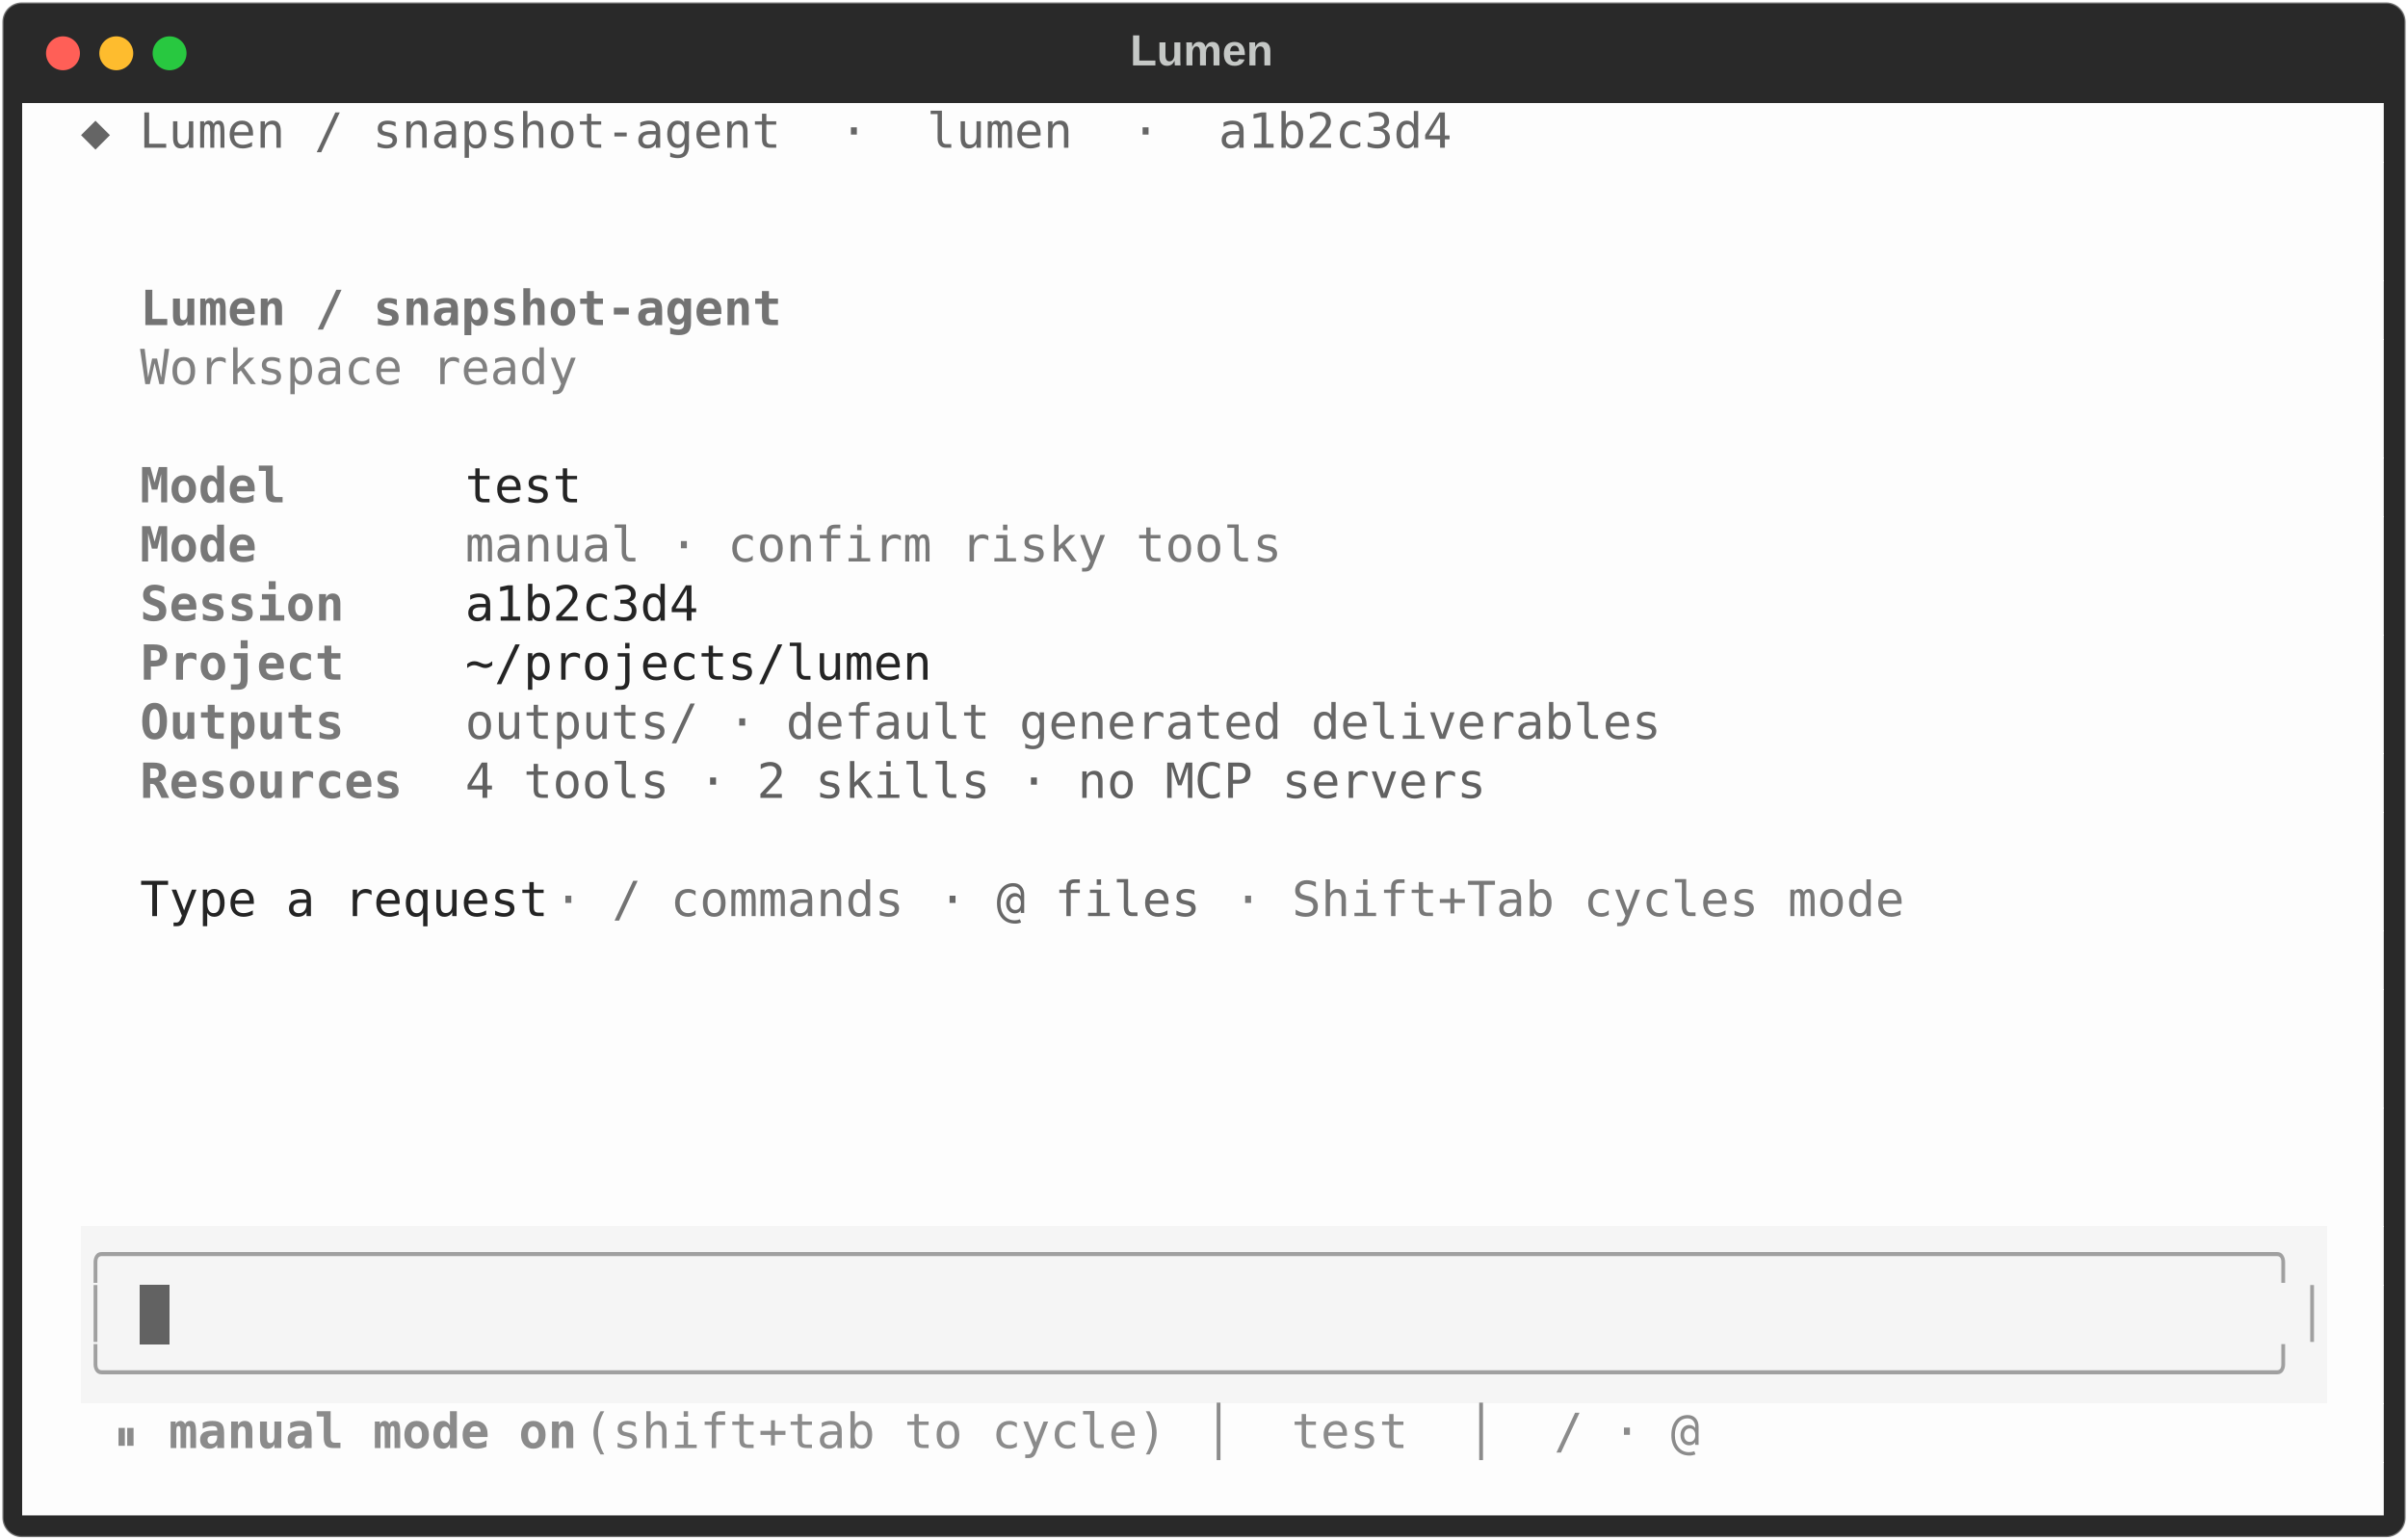
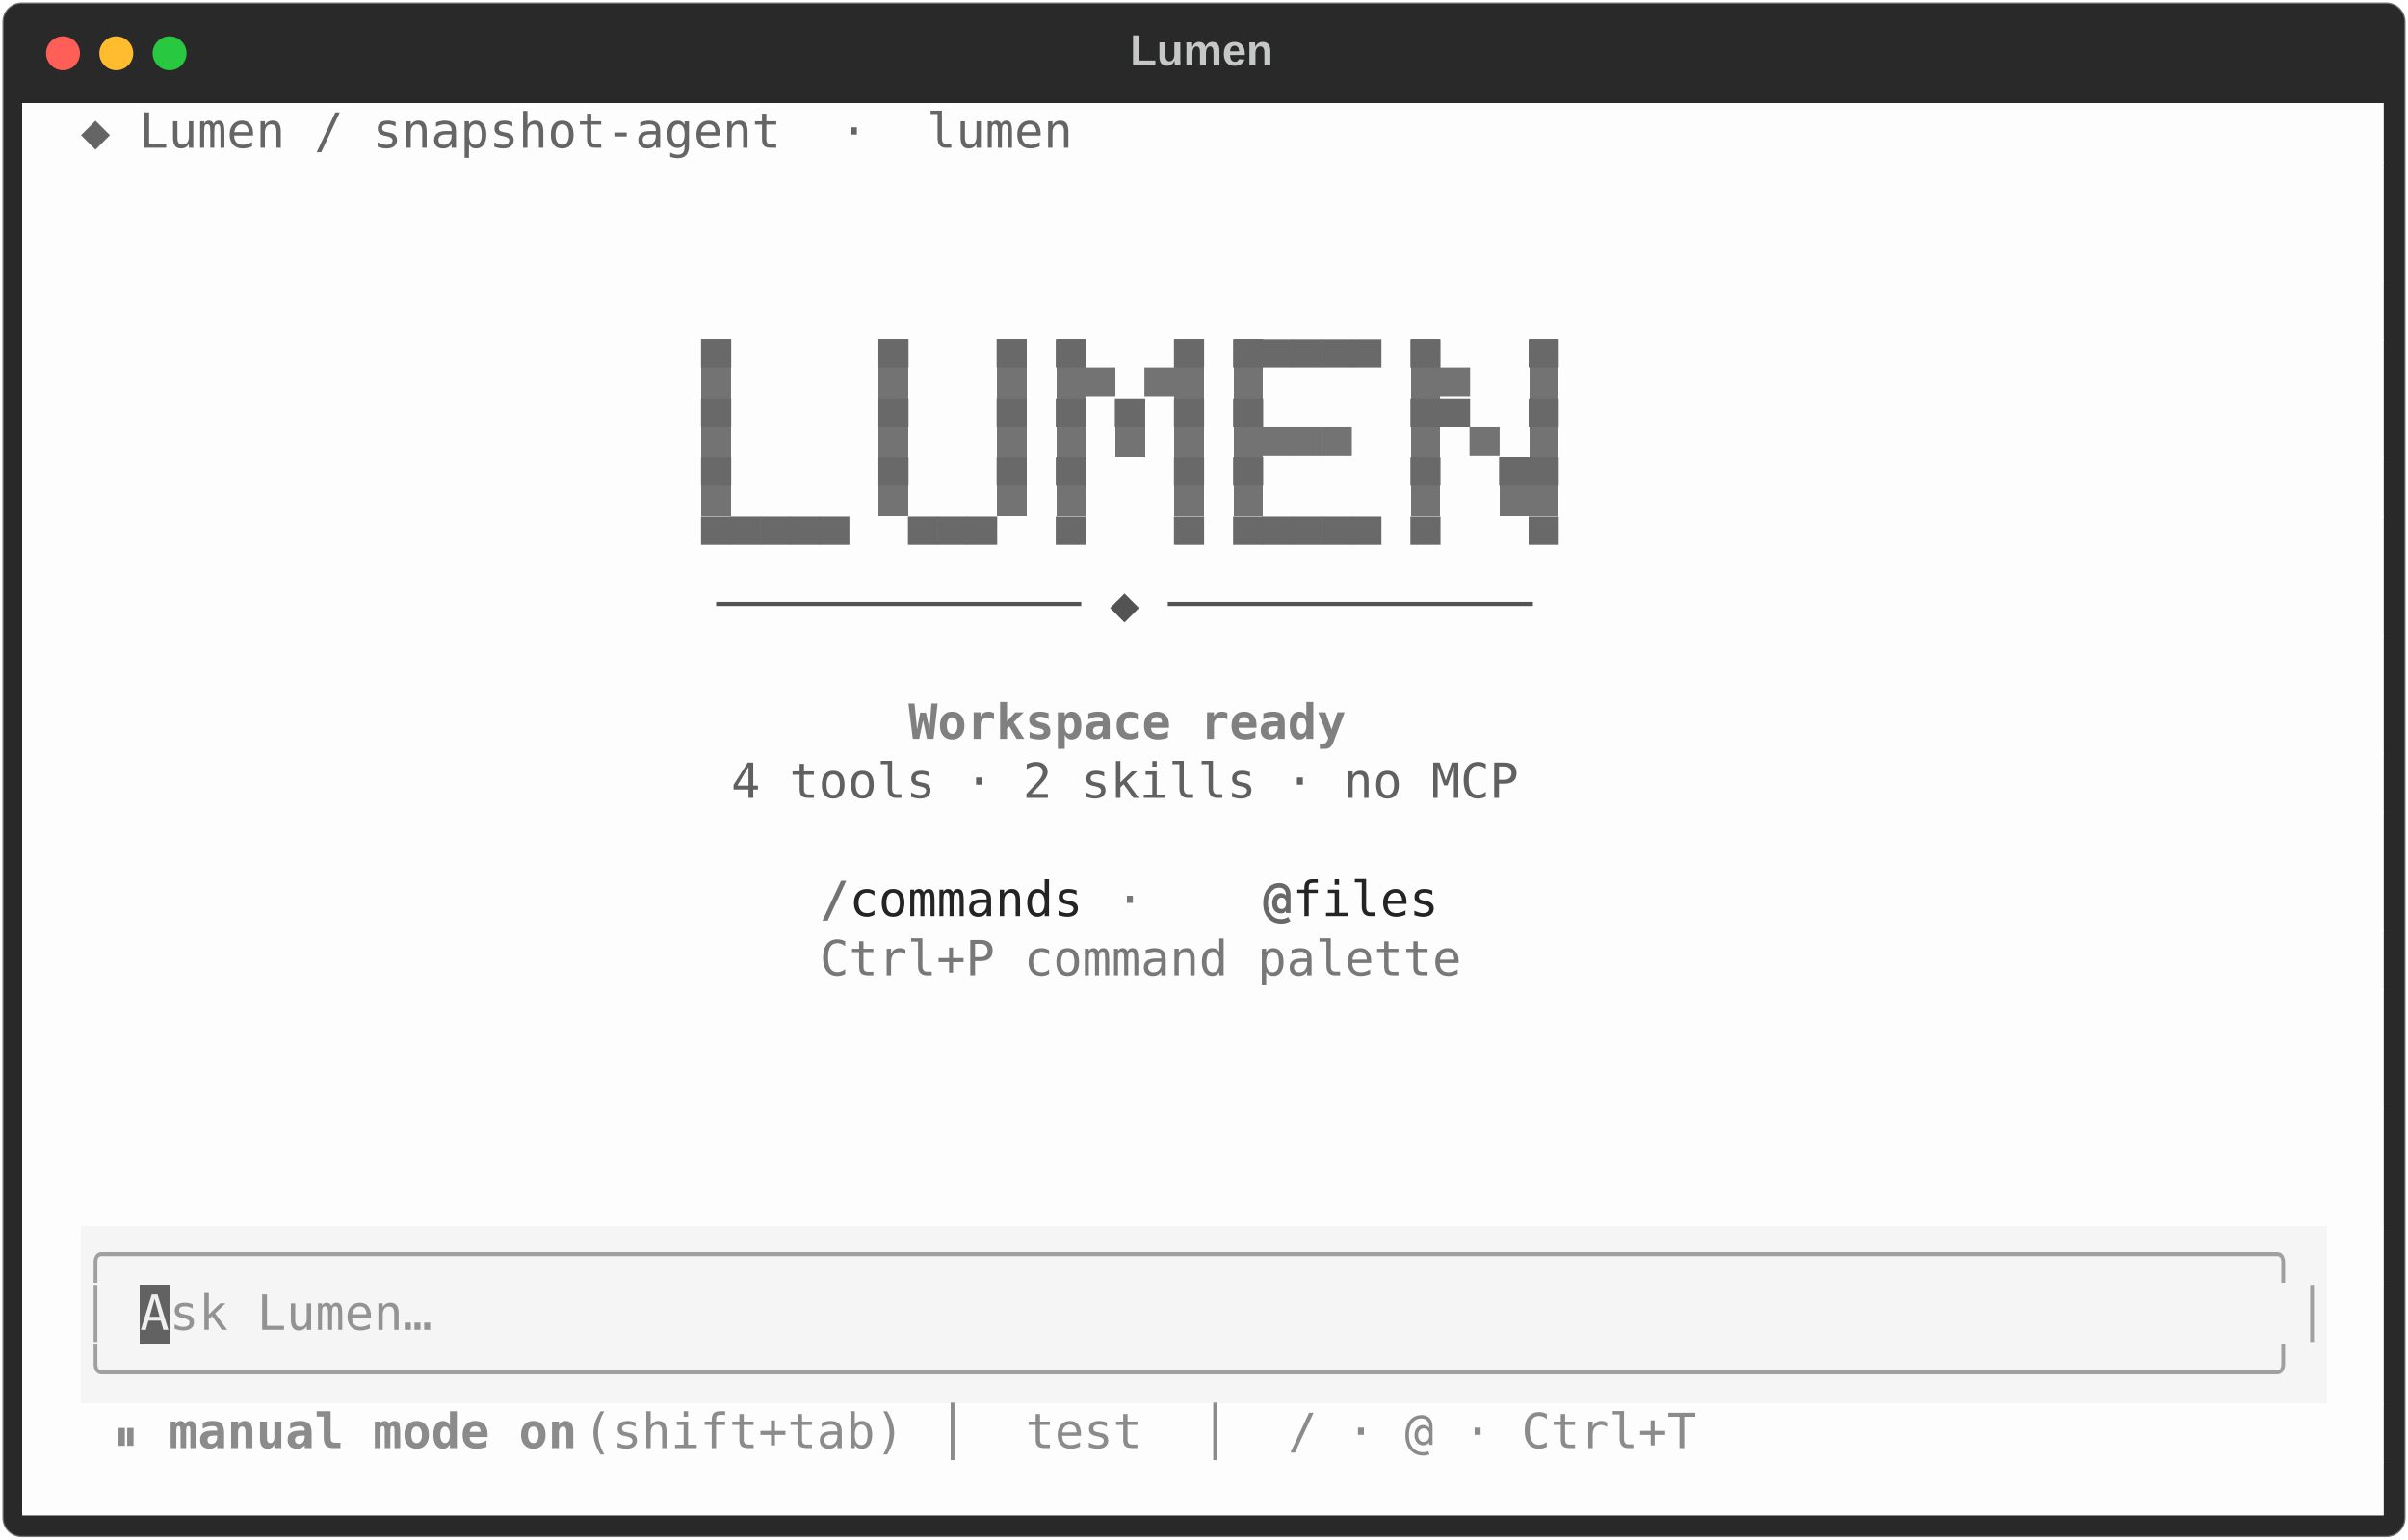
<svg xmlns="http://www.w3.org/2000/svg" class="rich-terminal" viewBox="0 0 994 635.6">
  <style>

    @font-face {
        font-family: "Fira Code";
        src: local("FiraCode-Regular"),
                url("https://cdnjs.cloudflare.com/ajax/libs/firacode/6.2.0/woff2/FiraCode-Regular.woff2") format("woff2"),
                url("https://cdnjs.cloudflare.com/ajax/libs/firacode/6.2.0/woff/FiraCode-Regular.woff") format("woff");
        font-style: normal;
        font-weight: 400;
    }
    @font-face {
        font-family: "Fira Code";
        src: local("FiraCode-Bold"),
                url("https://cdnjs.cloudflare.com/ajax/libs/firacode/6.2.0/woff2/FiraCode-Bold.woff2") format("woff2"),
                url("https://cdnjs.cloudflare.com/ajax/libs/firacode/6.2.0/woff/FiraCode-Bold.woff") format("woff");
        font-style: bold;
        font-weight: 700;
    }

    .terminal-matrix {
        font-family: Fira Code, monospace;
        font-size: 20px;
        line-height: 24.4px;
        font-variant-east-asian: full-width;
    }

    .terminal-title {
        font-size: 18px;
        font-weight: bold;
        font-family: arial;
    }

    .terminal-r1 { fill: #c5c8c6 }
.terminal-r2 { fill: #656565 }
- .terminal-r3 { fill: #737373;font-weight: bold }
- .terminal-r4 { fill: #808080 }
- .terminal-r5 { fill: #787878;font-weight: bold }
- .terminal-r6 { fill: #242424 }
- .terminal-r7 { fill: #787878 }
- .terminal-r8 { fill: #686868 }
- .terminal-r9 { fill: #606060 }
- .terminal-r10 { fill: #737373 }
- .terminal-r11 { fill: #a0a0a0 }
- .terminal-r12 { fill: #efefef }
- .terminal-r13 { fill: #1f1f1f }
- .terminal-r14 { fill: #8b8b8b;font-weight: bold }
- .terminal-r15 { fill: #8b8b8b }
+ .terminal-r3 { fill: #696969 }
+ .terminal-r4 { fill: #737373 }
+ .terminal-r5 { fill: #535353 }
+ .terminal-r6 { fill: #808080;font-weight: bold }
+ .terminal-r7 { fill: #606060 }
+ .terminal-r8 { fill: #737373;font-weight: bold }
+ .terminal-r9 { fill: #242424 }
+ .terminal-r10 { fill: #787878 }
+ .terminal-r11 { fill: #686868;font-weight: bold }
+ .terminal-r12 { fill: #a0a0a0 }
+ .terminal-r13 { fill: #efefef }
+ .terminal-r14 { fill: #939393 }
+ .terminal-r15 { fill: #8b8b8b;font-weight: bold }
+ .terminal-r16 { fill: #8b8b8b }
    </style>
  <defs>
    <clipPath id="terminal-clip-terminal">
      <rect x="0" y="0" width="975.0" height="584.6" />
    </clipPath>
    <clipPath id="terminal-line-0">
      <rect x="0" y="1.5" width="976" height="24.65" />
    </clipPath>
    <clipPath id="terminal-line-1">
      <rect x="0" y="25.9" width="976" height="24.65" />
    </clipPath>
    <clipPath id="terminal-line-2">
      <rect x="0" y="50.3" width="976" height="24.65" />
    </clipPath>
    <clipPath id="terminal-line-3">
      <rect x="0" y="74.7" width="976" height="24.65" />
    </clipPath>
    <clipPath id="terminal-line-4">
      <rect x="0" y="99.1" width="976" height="24.65" />
    </clipPath>
    <clipPath id="terminal-line-5">
      <rect x="0" y="123.5" width="976" height="24.65" />
    </clipPath>
    <clipPath id="terminal-line-6">
      <rect x="0" y="147.9" width="976" height="24.65" />
    </clipPath>
    <clipPath id="terminal-line-7">
      <rect x="0" y="172.3" width="976" height="24.65" />
    </clipPath>
    <clipPath id="terminal-line-8">
      <rect x="0" y="196.7" width="976" height="24.65" />
    </clipPath>
    <clipPath id="terminal-line-9">
      <rect x="0" y="221.1" width="976" height="24.65" />
    </clipPath>
    <clipPath id="terminal-line-10">
      <rect x="0" y="245.5" width="976" height="24.65" />
    </clipPath>
    <clipPath id="terminal-line-11">
      <rect x="0" y="269.9" width="976" height="24.65" />
    </clipPath>
    <clipPath id="terminal-line-12">
      <rect x="0" y="294.3" width="976" height="24.65" />
    </clipPath>
    <clipPath id="terminal-line-13">
      <rect x="0" y="318.7" width="976" height="24.65" />
    </clipPath>
    <clipPath id="terminal-line-14">
      <rect x="0" y="343.1" width="976" height="24.65" />
    </clipPath>
    <clipPath id="terminal-line-15">
      <rect x="0" y="367.5" width="976" height="24.65" />
    </clipPath>
    <clipPath id="terminal-line-16">
      <rect x="0" y="391.9" width="976" height="24.65" />
    </clipPath>
    <clipPath id="terminal-line-17">
      <rect x="0" y="416.3" width="976" height="24.65" />
    </clipPath>
    <clipPath id="terminal-line-18">
      <rect x="0" y="440.7" width="976" height="24.65" />
    </clipPath>
    <clipPath id="terminal-line-19">
      <rect x="0" y="465.1" width="976" height="24.65" />
    </clipPath>
    <clipPath id="terminal-line-20">
      <rect x="0" y="489.5" width="976" height="24.65" />
    </clipPath>
    <clipPath id="terminal-line-21">
      <rect x="0" y="513.9" width="976" height="24.65" />
    </clipPath>
    <clipPath id="terminal-line-22">
      <rect x="0" y="538.3" width="976" height="24.65" />
    </clipPath>
  </defs>
  <rect fill="#292929" stroke="rgba(255,255,255,0.35)" stroke-width="1" x="1" y="1" width="992" height="633.6" rx="8" />
  <text class="terminal-title" fill="#c5c8c6" text-anchor="middle" x="496" y="27">Lumen</text>
  <g transform="translate(26,22)">
    <circle cx="0" cy="0" r="7" fill="#ff5f57" />
    <circle cx="22" cy="0" r="7" fill="#febc2e" />
    <circle cx="44" cy="0" r="7" fill="#28c840" />
  </g>
  <g transform="translate(9, 41)" clip-path="url(#terminal-clip-terminal)">
    <rect fill="#fdfdfd" x="0" y="1.5" width="24.4" height="24.65" shape-rendering="crispEdges" />
-     <rect fill="#fdfdfd" x="24.4" y="1.5" width="573.4" height="24.65" shape-rendering="crispEdges" />
-     <rect fill="#fdfdfd" x="597.8" y="1.5" width="378.2" height="24.65" shape-rendering="crispEdges" />
-     <rect fill="#fdfdfd" x="0" y="25.9" width="976" height="24.65" shape-rendering="crispEdges" />
-     <rect fill="#fdfdfd" x="0" y="50.3" width="976" height="24.65" shape-rendering="crispEdges" />
-     <rect fill="#fdfdfd" x="0" y="74.7" width="48.8" height="24.65" shape-rendering="crispEdges" />
-     <rect fill="#fdfdfd" x="48.8" y="74.7" width="268.4" height="24.65" shape-rendering="crispEdges" />
-     <rect fill="#fdfdfd" x="317.2" y="74.7" width="658.8" height="24.65" shape-rendering="crispEdges" />
-     <rect fill="#fdfdfd" x="0" y="99.1" width="48.8" height="24.65" shape-rendering="crispEdges" />
-     <rect fill="#fdfdfd" x="48.8" y="99.1" width="183" height="24.65" shape-rendering="crispEdges" />
-     <rect fill="#fdfdfd" x="231.8" y="99.1" width="744.2" height="24.65" shape-rendering="crispEdges" />
-     <rect fill="#fdfdfd" x="0" y="123.5" width="48.8" height="24.65" shape-rendering="crispEdges" />
-     <rect fill="#fdfdfd" x="48.8" y="123.5" width="0" height="24.65" shape-rendering="crispEdges" />
-     <rect fill="#fdfdfd" x="48.8" y="123.5" width="927.2" height="24.65" shape-rendering="crispEdges" />
-     <rect fill="#fdfdfd" x="0" y="147.9" width="48.8" height="24.65" shape-rendering="crispEdges" />
-     <rect fill="#fdfdfd" x="48.8" y="147.9" width="134.2" height="24.65" shape-rendering="crispEdges" />
-     <rect fill="#fdfdfd" x="183" y="147.9" width="48.8" height="24.65" shape-rendering="crispEdges" />
-     <rect fill="#fdfdfd" x="231.8" y="147.9" width="744.2" height="24.65" shape-rendering="crispEdges" />
-     <rect fill="#fdfdfd" x="0" y="172.3" width="48.8" height="24.65" shape-rendering="crispEdges" />
-     <rect fill="#fdfdfd" x="48.8" y="172.3" width="134.2" height="24.65" shape-rendering="crispEdges" />
-     <rect fill="#fdfdfd" x="183" y="172.3" width="341.6" height="24.65" shape-rendering="crispEdges" />
-     <rect fill="#fdfdfd" x="524.6" y="172.3" width="451.4" height="24.65" shape-rendering="crispEdges" />
-     <rect fill="#fdfdfd" x="0" y="196.7" width="48.8" height="24.65" shape-rendering="crispEdges" />
-     <rect fill="#fdfdfd" x="48.8" y="196.7" width="134.2" height="24.65" shape-rendering="crispEdges" />
-     <rect fill="#fdfdfd" x="183" y="196.7" width="97.6" height="24.65" shape-rendering="crispEdges" />
-     <rect fill="#fdfdfd" x="280.6" y="196.7" width="695.4" height="24.65" shape-rendering="crispEdges" />
-     <rect fill="#fdfdfd" x="0" y="221.1" width="48.8" height="24.65" shape-rendering="crispEdges" />
-     <rect fill="#fdfdfd" x="48.8" y="221.1" width="134.2" height="24.65" shape-rendering="crispEdges" />
-     <rect fill="#fdfdfd" x="183" y="221.1" width="195.2" height="24.65" shape-rendering="crispEdges" />
-     <rect fill="#fdfdfd" x="378.2" y="221.1" width="597.8" height="24.65" shape-rendering="crispEdges" />
-     <rect fill="#fdfdfd" x="0" y="245.5" width="48.8" height="24.65" shape-rendering="crispEdges" />
-     <rect fill="#fdfdfd" x="48.8" y="245.5" width="134.2" height="24.65" shape-rendering="crispEdges" />
-     <rect fill="#fdfdfd" x="183" y="245.5" width="500.2" height="24.65" shape-rendering="crispEdges" />
-     <rect fill="#fdfdfd" x="683.2" y="245.5" width="292.8" height="24.65" shape-rendering="crispEdges" />
-     <rect fill="#fdfdfd" x="0" y="269.9" width="48.8" height="24.65" shape-rendering="crispEdges" />
-     <rect fill="#fdfdfd" x="48.8" y="269.9" width="134.2" height="24.65" shape-rendering="crispEdges" />
-     <rect fill="#fdfdfd" x="183" y="269.9" width="427" height="24.65" shape-rendering="crispEdges" />
-     <rect fill="#fdfdfd" x="610" y="269.9" width="366" height="24.65" shape-rendering="crispEdges" />
-     <rect fill="#fdfdfd" x="0" y="294.3" width="48.8" height="24.65" shape-rendering="crispEdges" />
-     <rect fill="#fdfdfd" x="48.8" y="294.3" width="0" height="24.65" shape-rendering="crispEdges" />
-     <rect fill="#fdfdfd" x="48.8" y="294.3" width="927.2" height="24.65" shape-rendering="crispEdges" />
-     <rect fill="#fdfdfd" x="0" y="318.7" width="48.8" height="24.65" shape-rendering="crispEdges" />
-     <rect fill="#fdfdfd" x="48.8" y="318.7" width="170.8" height="24.65" shape-rendering="crispEdges" />
-     <rect fill="#fdfdfd" x="219.6" y="318.7" width="158.6" height="24.65" shape-rendering="crispEdges" />
-     <rect fill="#fdfdfd" x="378.2" y="318.7" width="122" height="24.65" shape-rendering="crispEdges" />
-     <rect fill="#fdfdfd" x="500.2" y="318.7" width="292.8" height="24.65" shape-rendering="crispEdges" />
-     <rect fill="#fdfdfd" x="793" y="318.7" width="183" height="24.65" shape-rendering="crispEdges" />
-     <rect fill="#fdfdfd" x="0" y="343.1" width="976" height="24.65" shape-rendering="crispEdges" />
-     <rect fill="#fdfdfd" x="0" y="367.5" width="976" height="24.65" shape-rendering="crispEdges" />
-     <rect fill="#fdfdfd" x="0" y="391.9" width="976" height="24.65" shape-rendering="crispEdges" />
-     <rect fill="#fdfdfd" x="0" y="416.3" width="976" height="24.65" shape-rendering="crispEdges" />
+     <rect fill="#fdfdfd" x="24.4" y="1.5" width="414.8" height="24.65" shape-rendering="crispEdges" />
+     <rect fill="#fdfdfd" x="439.2" y="1.5" width="536.8" height="24.65" shape-rendering="crispEdges" />
+     <rect fill="#fdfdfd" x="0" y="25.9" width="36.6" height="24.65" shape-rendering="crispEdges" />
+     <rect fill="#fdfdfd" x="36.6" y="25.9" width="854" height="24.65" shape-rendering="crispEdges" />
+     <rect fill="#fdfdfd" x="890.6" y="25.9" width="85.4" height="24.65" shape-rendering="crispEdges" />
+     <rect fill="#fdfdfd" x="0" y="50.3" width="36.6" height="24.65" shape-rendering="crispEdges" />
+     <rect fill="#fdfdfd" x="36.6" y="50.3" width="854" height="24.65" shape-rendering="crispEdges" />
+     <rect fill="#fdfdfd" x="890.6" y="50.3" width="85.4" height="24.65" shape-rendering="crispEdges" />
+     <rect fill="#fdfdfd" x="0" y="74.7" width="36.6" height="24.65" shape-rendering="crispEdges" />
+     <rect fill="#fdfdfd" x="36.6" y="74.7" width="854" height="24.65" shape-rendering="crispEdges" />
+     <rect fill="#fdfdfd" x="890.6" y="74.7" width="85.4" height="24.65" shape-rendering="crispEdges" />
+     <rect fill="#fdfdfd" x="0" y="99.1" width="280.6" height="24.65" shape-rendering="crispEdges" />
+     <rect fill="#737373" x="280.6" y="99.1" width="12.2" height="24.65" shape-rendering="crispEdges" />
+     <rect fill="#fdfdfd" x="292.8" y="99.1" width="61" height="24.65" shape-rendering="crispEdges" />
+     <rect fill="#737373" x="353.8" y="99.1" width="12.2" height="24.65" shape-rendering="crispEdges" />
+     <rect fill="#fdfdfd" x="366" y="99.1" width="36.6" height="24.65" shape-rendering="crispEdges" />
+     <rect fill="#737373" x="402.6" y="99.1" width="12.2" height="24.65" shape-rendering="crispEdges" />
+     <rect fill="#fdfdfd" x="414.8" y="99.1" width="12.2" height="24.65" shape-rendering="crispEdges" />
+     <rect fill="#737373" x="427" y="99.1" width="12.2" height="24.65" shape-rendering="crispEdges" />
+     <rect fill="#fdfdfd" x="439.2" y="99.1" width="12.2" height="24.65" shape-rendering="crispEdges" />
+     <rect fill="#fdfdfd" x="451.4" y="99.1" width="12.2" height="24.65" shape-rendering="crispEdges" />
+     <rect fill="#fdfdfd" x="463.6" y="99.1" width="12.2" height="24.65" shape-rendering="crispEdges" />
+     <rect fill="#737373" x="475.8" y="99.1" width="12.2" height="24.65" shape-rendering="crispEdges" />
+     <rect fill="#fdfdfd" x="488" y="99.1" width="12.2" height="24.65" shape-rendering="crispEdges" />
+     <rect fill="#737373" x="500.2" y="99.1" width="12.2" height="24.65" shape-rendering="crispEdges" />
+     <rect fill="#fdfdfd" x="512.4" y="99.1" width="12.2" height="24.65" shape-rendering="crispEdges" />
+     <rect fill="#fdfdfd" x="524.6" y="99.1" width="12.2" height="24.65" shape-rendering="crispEdges" />
+     <rect fill="#fdfdfd" x="536.8" y="99.1" width="12.2" height="24.65" shape-rendering="crispEdges" />
+     <rect fill="#fdfdfd" x="549" y="99.1" width="12.2" height="24.65" shape-rendering="crispEdges" />
+     <rect fill="#fdfdfd" x="561.2" y="99.1" width="12.2" height="24.65" shape-rendering="crispEdges" />
+     <rect fill="#737373" x="573.4" y="99.1" width="12.2" height="24.65" shape-rendering="crispEdges" />
+     <rect fill="#fdfdfd" x="585.6" y="99.1" width="12.2" height="24.65" shape-rendering="crispEdges" />
+     <rect fill="#fdfdfd" x="597.8" y="99.1" width="24.4" height="24.65" shape-rendering="crispEdges" />
+     <rect fill="#737373" x="622.2" y="99.1" width="12.2" height="24.65" shape-rendering="crispEdges" />
+     <rect fill="#fdfdfd" x="634.4" y="99.1" width="341.6" height="24.65" shape-rendering="crispEdges" />
+     <rect fill="#fdfdfd" x="0" y="123.5" width="280.6" height="24.65" shape-rendering="crispEdges" />
+     <rect fill="#737373" x="280.6" y="123.5" width="12.2" height="24.65" shape-rendering="crispEdges" />
+     <rect fill="#fdfdfd" x="292.8" y="123.5" width="61" height="24.65" shape-rendering="crispEdges" />
+     <rect fill="#737373" x="353.8" y="123.5" width="12.2" height="24.65" shape-rendering="crispEdges" />
+     <rect fill="#fdfdfd" x="366" y="123.5" width="36.6" height="24.65" shape-rendering="crispEdges" />
+     <rect fill="#737373" x="402.6" y="123.5" width="12.2" height="24.65" shape-rendering="crispEdges" />
+     <rect fill="#fdfdfd" x="414.8" y="123.5" width="12.2" height="24.65" shape-rendering="crispEdges" />
+     <rect fill="#737373" x="427" y="123.5" width="12.2" height="24.65" shape-rendering="crispEdges" />
+     <rect fill="#fdfdfd" x="439.2" y="123.5" width="12.2" height="24.65" shape-rendering="crispEdges" />
+     <rect fill="#737373" x="451.4" y="123.5" width="12.2" height="24.65" shape-rendering="crispEdges" />
+     <rect fill="#fdfdfd" x="463.6" y="123.5" width="12.2" height="24.65" shape-rendering="crispEdges" />
+     <rect fill="#737373" x="475.8" y="123.5" width="12.2" height="24.65" shape-rendering="crispEdges" />
+     <rect fill="#fdfdfd" x="488" y="123.5" width="12.2" height="24.65" shape-rendering="crispEdges" />
+     <rect fill="#737373" x="500.2" y="123.5" width="12.2" height="24.65" shape-rendering="crispEdges" />
+     <rect fill="#fdfdfd" x="512.4" y="123.5" width="12.2" height="24.65" shape-rendering="crispEdges" />
+     <rect fill="#fdfdfd" x="524.6" y="123.5" width="12.2" height="24.65" shape-rendering="crispEdges" />
+     <rect fill="#fdfdfd" x="536.8" y="123.5" width="12.2" height="24.65" shape-rendering="crispEdges" />
+     <rect fill="#fdfdfd" x="549" y="123.5" width="24.4" height="24.65" shape-rendering="crispEdges" />
+     <rect fill="#737373" x="573.4" y="123.5" width="12.2" height="24.65" shape-rendering="crispEdges" />
+     <rect fill="#fdfdfd" x="585.6" y="123.5" width="12.2" height="24.65" shape-rendering="crispEdges" />
+     <rect fill="#fdfdfd" x="597.8" y="123.5" width="12.2" height="24.65" shape-rendering="crispEdges" />
+     <rect fill="#fdfdfd" x="610" y="123.5" width="12.2" height="24.65" shape-rendering="crispEdges" />
+     <rect fill="#737373" x="622.2" y="123.5" width="12.2" height="24.65" shape-rendering="crispEdges" />
+     <rect fill="#fdfdfd" x="634.4" y="123.5" width="341.6" height="24.65" shape-rendering="crispEdges" />
+     <rect fill="#fdfdfd" x="0" y="147.9" width="280.6" height="24.65" shape-rendering="crispEdges" />
+     <rect fill="#737373" x="280.6" y="147.9" width="12.2" height="24.65" shape-rendering="crispEdges" />
+     <rect fill="#fdfdfd" x="292.8" y="147.9" width="61" height="24.65" shape-rendering="crispEdges" />
+     <rect fill="#737373" x="353.8" y="147.9" width="12.2" height="24.65" shape-rendering="crispEdges" />
+     <rect fill="#fdfdfd" x="366" y="147.9" width="36.6" height="24.65" shape-rendering="crispEdges" />
+     <rect fill="#737373" x="402.6" y="147.9" width="12.2" height="24.65" shape-rendering="crispEdges" />
+     <rect fill="#fdfdfd" x="414.8" y="147.9" width="12.2" height="24.65" shape-rendering="crispEdges" />
+     <rect fill="#737373" x="427" y="147.9" width="12.2" height="24.65" shape-rendering="crispEdges" />
+     <rect fill="#fdfdfd" x="439.2" y="147.9" width="36.6" height="24.65" shape-rendering="crispEdges" />
+     <rect fill="#737373" x="475.8" y="147.9" width="12.2" height="24.65" shape-rendering="crispEdges" />
+     <rect fill="#fdfdfd" x="488" y="147.9" width="12.2" height="24.65" shape-rendering="crispEdges" />
+     <rect fill="#737373" x="500.2" y="147.9" width="12.2" height="24.65" shape-rendering="crispEdges" />
+     <rect fill="#fdfdfd" x="512.4" y="147.9" width="61" height="24.65" shape-rendering="crispEdges" />
+     <rect fill="#737373" x="573.4" y="147.9" width="12.2" height="24.65" shape-rendering="crispEdges" />
+     <rect fill="#fdfdfd" x="585.6" y="147.9" width="24.4" height="24.65" shape-rendering="crispEdges" />
+     <rect fill="#737373" x="610" y="147.9" width="12.2" height="24.65" shape-rendering="crispEdges" />
+     <rect fill="#737373" x="622.2" y="147.9" width="12.2" height="24.65" shape-rendering="crispEdges" />
+     <rect fill="#fdfdfd" x="634.4" y="147.9" width="341.6" height="24.65" shape-rendering="crispEdges" />
+     <rect fill="#fdfdfd" x="0" y="172.3" width="280.6" height="24.65" shape-rendering="crispEdges" />
+     <rect fill="#fdfdfd" x="280.6" y="172.3" width="12.2" height="24.65" shape-rendering="crispEdges" />
+     <rect fill="#fdfdfd" x="292.8" y="172.3" width="12.2" height="24.65" shape-rendering="crispEdges" />
+     <rect fill="#fdfdfd" x="305" y="172.3" width="12.2" height="24.65" shape-rendering="crispEdges" />
+     <rect fill="#fdfdfd" x="317.2" y="172.3" width="12.2" height="24.65" shape-rendering="crispEdges" />
+     <rect fill="#fdfdfd" x="329.4" y="172.3" width="12.2" height="24.65" shape-rendering="crispEdges" />
+     <rect fill="#fdfdfd" x="341.6" y="172.3" width="24.4" height="24.65" shape-rendering="crispEdges" />
+     <rect fill="#fdfdfd" x="366" y="172.3" width="12.2" height="24.65" shape-rendering="crispEdges" />
+     <rect fill="#fdfdfd" x="378.2" y="172.3" width="12.2" height="24.65" shape-rendering="crispEdges" />
+     <rect fill="#fdfdfd" x="390.4" y="172.3" width="12.2" height="24.65" shape-rendering="crispEdges" />
+     <rect fill="#fdfdfd" x="402.6" y="172.3" width="24.4" height="24.65" shape-rendering="crispEdges" />
+     <rect fill="#fdfdfd" x="427" y="172.3" width="12.2" height="24.65" shape-rendering="crispEdges" />
+     <rect fill="#fdfdfd" x="439.2" y="172.3" width="36.6" height="24.65" shape-rendering="crispEdges" />
+     <rect fill="#fdfdfd" x="475.8" y="172.3" width="12.2" height="24.65" shape-rendering="crispEdges" />
+     <rect fill="#fdfdfd" x="488" y="172.3" width="12.2" height="24.65" shape-rendering="crispEdges" />
+     <rect fill="#fdfdfd" x="500.2" y="172.3" width="12.2" height="24.65" shape-rendering="crispEdges" />
+     <rect fill="#fdfdfd" x="512.4" y="172.3" width="12.2" height="24.65" shape-rendering="crispEdges" />
+     <rect fill="#fdfdfd" x="524.6" y="172.3" width="12.2" height="24.65" shape-rendering="crispEdges" />
+     <rect fill="#fdfdfd" x="536.8" y="172.3" width="12.2" height="24.65" shape-rendering="crispEdges" />
+     <rect fill="#fdfdfd" x="549" y="172.3" width="12.2" height="24.65" shape-rendering="crispEdges" />
+     <rect fill="#fdfdfd" x="561.2" y="172.3" width="12.2" height="24.65" shape-rendering="crispEdges" />
+     <rect fill="#fdfdfd" x="573.4" y="172.3" width="12.2" height="24.65" shape-rendering="crispEdges" />
+     <rect fill="#fdfdfd" x="585.6" y="172.3" width="36.6" height="24.65" shape-rendering="crispEdges" />
+     <rect fill="#fdfdfd" x="622.2" y="172.3" width="12.2" height="24.65" shape-rendering="crispEdges" />
+     <rect fill="#fdfdfd" x="634.4" y="172.3" width="341.6" height="24.65" shape-rendering="crispEdges" />
+     <rect fill="#fdfdfd" x="0" y="196.7" width="280.6" height="24.65" shape-rendering="crispEdges" />
+     <rect fill="#fdfdfd" x="280.6" y="196.7" width="353.8" height="24.65" shape-rendering="crispEdges" />
+     <rect fill="#fdfdfd" x="634.4" y="196.7" width="341.6" height="24.65" shape-rendering="crispEdges" />
+     <rect fill="#fdfdfd" x="0" y="221.1" width="463.6" height="24.65" shape-rendering="crispEdges" />
+     <rect fill="#fdfdfd" x="463.6" y="221.1" width="0" height="24.65" shape-rendering="crispEdges" />
+     <rect fill="#fdfdfd" x="463.6" y="221.1" width="512.4" height="24.65" shape-rendering="crispEdges" />
+     <rect fill="#fdfdfd" x="0" y="245.5" width="366" height="24.65" shape-rendering="crispEdges" />
+     <rect fill="#fdfdfd" x="366" y="245.5" width="183" height="24.65" shape-rendering="crispEdges" />
+     <rect fill="#fdfdfd" x="549" y="245.5" width="427" height="24.65" shape-rendering="crispEdges" />
+     <rect fill="#fdfdfd" x="0" y="269.9" width="292.8" height="24.65" shape-rendering="crispEdges" />
+     <rect fill="#fdfdfd" x="292.8" y="269.9" width="329.4" height="24.65" shape-rendering="crispEdges" />
+     <rect fill="#fdfdfd" x="622.2" y="269.9" width="353.8" height="24.65" shape-rendering="crispEdges" />
+     <rect fill="#fdfdfd" x="0" y="294.3" width="463.6" height="24.65" shape-rendering="crispEdges" />
+     <rect fill="#fdfdfd" x="463.6" y="294.3" width="0" height="24.65" shape-rendering="crispEdges" />
+     <rect fill="#fdfdfd" x="463.6" y="294.3" width="512.4" height="24.65" shape-rendering="crispEdges" />
+     <rect fill="#fdfdfd" x="0" y="318.7" width="329.4" height="24.65" shape-rendering="crispEdges" />
+     <rect fill="#fdfdfd" x="329.4" y="318.7" width="12.2" height="24.65" shape-rendering="crispEdges" />
+     <rect fill="#fdfdfd" x="341.6" y="318.7" width="109.8" height="24.65" shape-rendering="crispEdges" />
+     <rect fill="#fdfdfd" x="451.4" y="318.7" width="61" height="24.65" shape-rendering="crispEdges" />
+     <rect fill="#fdfdfd" x="512.4" y="318.7" width="12.2" height="24.65" shape-rendering="crispEdges" />
+     <rect fill="#fdfdfd" x="524.6" y="318.7" width="73.2" height="24.65" shape-rendering="crispEdges" />
+     <rect fill="#fdfdfd" x="597.8" y="318.7" width="378.2" height="24.65" shape-rendering="crispEdges" />
+     <rect fill="#fdfdfd" x="0" y="343.1" width="329.4" height="24.65" shape-rendering="crispEdges" />
+     <rect fill="#fdfdfd" x="329.4" y="343.1" width="268.4" height="24.65" shape-rendering="crispEdges" />
+     <rect fill="#fdfdfd" x="597.8" y="343.1" width="378.2" height="24.65" shape-rendering="crispEdges" />
+     <rect fill="#fdfdfd" x="0" y="367.5" width="36.6" height="24.65" shape-rendering="crispEdges" />
+     <rect fill="#fdfdfd" x="36.6" y="367.5" width="854" height="24.65" shape-rendering="crispEdges" />
+     <rect fill="#fdfdfd" x="890.6" y="367.5" width="85.4" height="24.65" shape-rendering="crispEdges" />
+     <rect fill="#fdfdfd" x="0" y="391.9" width="36.6" height="24.65" shape-rendering="crispEdges" />
+     <rect fill="#fdfdfd" x="36.6" y="391.9" width="854" height="24.65" shape-rendering="crispEdges" />
+     <rect fill="#fdfdfd" x="890.6" y="391.9" width="85.4" height="24.65" shape-rendering="crispEdges" />
+     <rect fill="#fdfdfd" x="0" y="416.3" width="36.6" height="24.65" shape-rendering="crispEdges" />
+     <rect fill="#fdfdfd" x="36.6" y="416.3" width="854" height="24.65" shape-rendering="crispEdges" />
+     <rect fill="#fdfdfd" x="890.6" y="416.3" width="85.4" height="24.65" shape-rendering="crispEdges" />
    <rect fill="#fdfdfd" x="0" y="440.7" width="976" height="24.65" shape-rendering="crispEdges" />
    <rect fill="#fdfdfd" x="0" y="465.1" width="24.4" height="24.65" shape-rendering="crispEdges" />
    <rect fill="#f5f5f5" x="24.4" y="465.1" width="927.2" height="24.65" shape-rendering="crispEdges" />
    <rect fill="#fdfdfd" x="951.6" y="465.1" width="24.4" height="24.65" shape-rendering="crispEdges" />
    <rect fill="#fdfdfd" x="0" y="489.5" width="24.4" height="24.65" shape-rendering="crispEdges" />
    <rect fill="#f5f5f5" x="24.4" y="489.5" width="12.2" height="24.65" shape-rendering="crispEdges" />
    <rect fill="#f5f5f5" x="36.6" y="489.5" width="12.2" height="24.65" shape-rendering="crispEdges" />
    <rect fill="#626262" x="48.8" y="489.5" width="12.2" height="24.65" shape-rendering="crispEdges" />
-     <rect fill="#f5f5f5" x="61" y="489.5" width="866.2" height="24.65" shape-rendering="crispEdges" />
-     <rect fill="#f5f5f5" x="927.2" y="489.5" width="12.2" height="24.65" shape-rendering="crispEdges" />
+     <rect fill="#f5f5f5" x="61" y="489.5" width="109.8" height="24.65" shape-rendering="crispEdges" />
+     <rect fill="#f5f5f5" x="170.8" y="489.5" width="768.6" height="24.65" shape-rendering="crispEdges" />
    <rect fill="#f5f5f5" x="939.4" y="489.5" width="12.2" height="24.65" shape-rendering="crispEdges" />
    <rect fill="#fdfdfd" x="951.6" y="489.5" width="24.4" height="24.65" shape-rendering="crispEdges" />
    <rect fill="#fdfdfd" x="0" y="513.9" width="24.4" height="24.65" shape-rendering="crispEdges" />
    <rect fill="#f5f5f5" x="24.4" y="513.9" width="927.2" height="24.65" shape-rendering="crispEdges" />
    <rect fill="#fdfdfd" x="951.6" y="513.9" width="24.4" height="24.65" shape-rendering="crispEdges" />
    <rect fill="#fdfdfd" x="0" y="538.3" width="36.6" height="24.65" shape-rendering="crispEdges" />
    <rect fill="#fdfdfd" x="36.6" y="538.3" width="195.2" height="24.65" shape-rendering="crispEdges" />
-     <rect fill="#fdfdfd" x="231.8" y="538.3" width="256.2" height="24.65" shape-rendering="crispEdges" />
-     <rect fill="#fdfdfd" x="488" y="538.3" width="231.8" height="24.65" shape-rendering="crispEdges" />
+     <rect fill="#fdfdfd" x="231.8" y="538.3" width="146.4" height="24.65" shape-rendering="crispEdges" />
+     <rect fill="#fdfdfd" x="378.2" y="538.3" width="341.6" height="24.65" shape-rendering="crispEdges" />
    <rect fill="#fdfdfd" x="719.8" y="538.3" width="256.2" height="24.65" shape-rendering="crispEdges" />
    <rect fill="#fdfdfd" x="0" y="562.7" width="976" height="24.65" shape-rendering="crispEdges" />
    <g class="terminal-matrix">
-       <text class="terminal-r2" x="24.4" y="20" textLength="573.4" clip-path="url(#terminal-line-0)">◆ Lumen / snapshot-agent  ·  lumen  ·  a1b2c3d4</text>
+       <text class="terminal-r2" x="24.4" y="20" textLength="414.8" clip-path="url(#terminal-line-0)">◆ Lumen / snapshot-agent  ·  lumen</text>
      <text class="terminal-r1" x="976" y="20" textLength="12.2" clip-path="url(#terminal-line-0)">
</text>
      <text class="terminal-r1" x="976" y="44.4" textLength="12.2" clip-path="url(#terminal-line-1)">
</text>
      <text class="terminal-r1" x="976" y="68.8" textLength="12.2" clip-path="url(#terminal-line-2)">
</text>
-       <text class="terminal-r3" x="48.8" y="93.2" textLength="268.4" clip-path="url(#terminal-line-3)">Lumen / snapshot-agent</text>
      <text class="terminal-r1" x="976" y="93.2" textLength="12.2" clip-path="url(#terminal-line-3)">
</text>
-       <text class="terminal-r4" x="48.8" y="117.6" textLength="183" clip-path="url(#terminal-line-4)">Workspace ready</text>
+       <text class="terminal-r3" x="280.6" y="117.6" textLength="12.2" clip-path="url(#terminal-line-4)">▀</text>
+       <text class="terminal-r3" x="353.8" y="117.6" textLength="12.2" clip-path="url(#terminal-line-4)">▀</text>
+       <text class="terminal-r3" x="402.6" y="117.6" textLength="12.2" clip-path="url(#terminal-line-4)">▀</text>
+       <text class="terminal-r3" x="427" y="117.6" textLength="12.2" clip-path="url(#terminal-line-4)">▀</text>
+       <text class="terminal-r4" x="439.2" y="117.6" textLength="12.2" clip-path="url(#terminal-line-4)">▄</text>
+       <text class="terminal-r4" x="463.6" y="117.6" textLength="12.2" clip-path="url(#terminal-line-4)">▄</text>
+       <text class="terminal-r3" x="475.8" y="117.6" textLength="12.2" clip-path="url(#terminal-line-4)">▀</text>
+       <text class="terminal-r3" x="500.2" y="117.6" textLength="12.2" clip-path="url(#terminal-line-4)">▀</text>
+       <text class="terminal-r3" x="512.4" y="117.6" textLength="12.2" clip-path="url(#terminal-line-4)">▀</text>
+       <text class="terminal-r3" x="524.6" y="117.6" textLength="12.2" clip-path="url(#terminal-line-4)">▀</text>
+       <text class="terminal-r3" x="536.8" y="117.6" textLength="12.2" clip-path="url(#terminal-line-4)">▀</text>
+       <text class="terminal-r3" x="549" y="117.6" textLength="12.2" clip-path="url(#terminal-line-4)">▀</text>
+       <text class="terminal-r3" x="573.4" y="117.6" textLength="12.2" clip-path="url(#terminal-line-4)">▀</text>
+       <text class="terminal-r4" x="585.6" y="117.6" textLength="12.2" clip-path="url(#terminal-line-4)">▄</text>
+       <text class="terminal-r3" x="622.2" y="117.6" textLength="12.2" clip-path="url(#terminal-line-4)">▀</text>
      <text class="terminal-r1" x="976" y="117.6" textLength="12.2" clip-path="url(#terminal-line-4)">
</text>
+       <text class="terminal-r3" x="280.6" y="142" textLength="12.2" clip-path="url(#terminal-line-5)">▀</text>
+       <text class="terminal-r3" x="353.8" y="142" textLength="12.2" clip-path="url(#terminal-line-5)">▀</text>
+       <text class="terminal-r3" x="402.6" y="142" textLength="12.2" clip-path="url(#terminal-line-5)">▀</text>
+       <text class="terminal-r3" x="427" y="142" textLength="12.2" clip-path="url(#terminal-line-5)">▀</text>
+       <text class="terminal-r3" x="451.4" y="142" textLength="12.2" clip-path="url(#terminal-line-5)">▀</text>
+       <text class="terminal-r3" x="475.8" y="142" textLength="12.2" clip-path="url(#terminal-line-5)">▀</text>
+       <text class="terminal-r3" x="500.2" y="142" textLength="12.2" clip-path="url(#terminal-line-5)">▀</text>
+       <text class="terminal-r4" x="512.4" y="142" textLength="12.2" clip-path="url(#terminal-line-5)">▄</text>
+       <text class="terminal-r4" x="524.6" y="142" textLength="12.2" clip-path="url(#terminal-line-5)">▄</text>
+       <text class="terminal-r4" x="536.8" y="142" textLength="12.2" clip-path="url(#terminal-line-5)">▄</text>
+       <text class="terminal-r3" x="573.4" y="142" textLength="12.2" clip-path="url(#terminal-line-5)">▀</text>
+       <text class="terminal-r3" x="585.6" y="142" textLength="12.2" clip-path="url(#terminal-line-5)">▀</text>
+       <text class="terminal-r4" x="597.8" y="142" textLength="12.2" clip-path="url(#terminal-line-5)">▄</text>
+       <text class="terminal-r3" x="622.2" y="142" textLength="12.2" clip-path="url(#terminal-line-5)">▀</text>
      <text class="terminal-r1" x="976" y="142" textLength="12.2" clip-path="url(#terminal-line-5)">
</text>
-       <text class="terminal-r5" x="48.8" y="166.4" textLength="134.2" clip-path="url(#terminal-line-6)">Model      </text>
-       <text class="terminal-r6" x="183" y="166.4" textLength="48.8" clip-path="url(#terminal-line-6)">test</text>
+       <text class="terminal-r3" x="280.6" y="166.4" textLength="12.2" clip-path="url(#terminal-line-6)">▀</text>
+       <text class="terminal-r3" x="353.8" y="166.4" textLength="12.2" clip-path="url(#terminal-line-6)">▀</text>
+       <text class="terminal-r3" x="402.6" y="166.4" textLength="12.2" clip-path="url(#terminal-line-6)">▀</text>
+       <text class="terminal-r3" x="427" y="166.4" textLength="12.2" clip-path="url(#terminal-line-6)">▀</text>
+       <text class="terminal-r3" x="475.8" y="166.4" textLength="12.2" clip-path="url(#terminal-line-6)">▀</text>
+       <text class="terminal-r3" x="500.2" y="166.4" textLength="12.2" clip-path="url(#terminal-line-6)">▀</text>
+       <text class="terminal-r3" x="573.4" y="166.4" textLength="12.2" clip-path="url(#terminal-line-6)">▀</text>
+       <text class="terminal-r3" x="610" y="166.4" textLength="12.2" clip-path="url(#terminal-line-6)">▀</text>
+       <text class="terminal-r3" x="622.2" y="166.4" textLength="12.2" clip-path="url(#terminal-line-6)">▀</text>
      <text class="terminal-r1" x="976" y="166.4" textLength="12.2" clip-path="url(#terminal-line-6)">
</text>
-       <text class="terminal-r5" x="48.8" y="190.8" textLength="134.2" clip-path="url(#terminal-line-7)">Mode       </text>
-       <text class="terminal-r7" x="183" y="190.8" textLength="341.6" clip-path="url(#terminal-line-7)">manual · confirm risky tools</text>
+       <text class="terminal-r3" x="280.6" y="190.8" textLength="12.2" clip-path="url(#terminal-line-7)">▀</text>
+       <text class="terminal-r3" x="292.8" y="190.8" textLength="12.2" clip-path="url(#terminal-line-7)">▀</text>
+       <text class="terminal-r3" x="305" y="190.8" textLength="12.2" clip-path="url(#terminal-line-7)">▀</text>
+       <text class="terminal-r3" x="317.2" y="190.8" textLength="12.2" clip-path="url(#terminal-line-7)">▀</text>
+       <text class="terminal-r3" x="329.4" y="190.8" textLength="12.2" clip-path="url(#terminal-line-7)">▀</text>
+       <text class="terminal-r3" x="366" y="190.8" textLength="12.2" clip-path="url(#terminal-line-7)">▀</text>
+       <text class="terminal-r3" x="378.2" y="190.8" textLength="12.2" clip-path="url(#terminal-line-7)">▀</text>
+       <text class="terminal-r3" x="390.4" y="190.8" textLength="12.2" clip-path="url(#terminal-line-7)">▀</text>
+       <text class="terminal-r3" x="427" y="190.8" textLength="12.2" clip-path="url(#terminal-line-7)">▀</text>
+       <text class="terminal-r3" x="475.8" y="190.8" textLength="12.2" clip-path="url(#terminal-line-7)">▀</text>
+       <text class="terminal-r3" x="500.2" y="190.8" textLength="12.2" clip-path="url(#terminal-line-7)">▀</text>
+       <text class="terminal-r3" x="512.4" y="190.8" textLength="12.2" clip-path="url(#terminal-line-7)">▀</text>
+       <text class="terminal-r3" x="524.6" y="190.8" textLength="12.2" clip-path="url(#terminal-line-7)">▀</text>
+       <text class="terminal-r3" x="536.8" y="190.8" textLength="12.2" clip-path="url(#terminal-line-7)">▀</text>
+       <text class="terminal-r3" x="549" y="190.8" textLength="12.2" clip-path="url(#terminal-line-7)">▀</text>
+       <text class="terminal-r3" x="573.4" y="190.8" textLength="12.2" clip-path="url(#terminal-line-7)">▀</text>
+       <text class="terminal-r3" x="622.2" y="190.8" textLength="12.2" clip-path="url(#terminal-line-7)">▀</text>
      <text class="terminal-r1" x="976" y="190.8" textLength="12.2" clip-path="url(#terminal-line-7)">
</text>
-       <text class="terminal-r5" x="48.8" y="215.2" textLength="134.2" clip-path="url(#terminal-line-8)">Session    </text>
-       <text class="terminal-r6" x="183" y="215.2" textLength="97.6" clip-path="url(#terminal-line-8)">a1b2c3d4</text>
+       <text class="terminal-r5" x="280.6" y="215.2" textLength="353.8" clip-path="url(#terminal-line-8)">╶──────────── ◆ ────────────╴</text>
      <text class="terminal-r1" x="976" y="215.2" textLength="12.2" clip-path="url(#terminal-line-8)">
</text>
-       <text class="terminal-r5" x="48.8" y="239.6" textLength="134.2" clip-path="url(#terminal-line-9)">Project    </text>
-       <text class="terminal-r6" x="183" y="239.6" textLength="195.2" clip-path="url(#terminal-line-9)">~/projects/lumen</text>
      <text class="terminal-r1" x="976" y="239.6" textLength="12.2" clip-path="url(#terminal-line-9)">
</text>
-       <text class="terminal-r5" x="48.8" y="264" textLength="134.2" clip-path="url(#terminal-line-10)">Outputs    </text>
-       <text class="terminal-r8" x="183" y="264" textLength="500.2" clip-path="url(#terminal-line-10)">outputs/ · default generated deliverables</text>
+       <text class="terminal-r6" x="366" y="264" textLength="183" clip-path="url(#terminal-line-10)">Workspace ready</text>
      <text class="terminal-r1" x="976" y="264" textLength="12.2" clip-path="url(#terminal-line-10)">
</text>
-       <text class="terminal-r5" x="48.8" y="288.4" textLength="134.2" clip-path="url(#terminal-line-11)">Resources  </text>
-       <text class="terminal-r9" x="183" y="288.4" textLength="427" clip-path="url(#terminal-line-11)">4 tools · 2 skills · no MCP servers</text>
+       <text class="terminal-r7" x="292.8" y="288.4" textLength="329.4" clip-path="url(#terminal-line-11)">4 tools · 2 skills · no MCP</text>
      <text class="terminal-r1" x="976" y="288.4" textLength="12.2" clip-path="url(#terminal-line-11)">
</text>
      <text class="terminal-r1" x="976" y="312.8" textLength="12.2" clip-path="url(#terminal-line-12)">
</text>
-       <text class="terminal-r6" x="48.8" y="337.2" textLength="170.8" clip-path="url(#terminal-line-13)">Type a request</text>
-       <text class="terminal-r10" x="219.6" y="337.2" textLength="158.6" clip-path="url(#terminal-line-13)"> · / commands</text>
-       <text class="terminal-r8" x="378.2" y="337.2" textLength="122" clip-path="url(#terminal-line-13)"> · @ files</text>
-       <text class="terminal-r7" x="500.2" y="337.2" textLength="292.8" clip-path="url(#terminal-line-13)"> · Shift+Tab cycles mode</text>
+       <text class="terminal-r8" x="329.4" y="337.2" textLength="12.2" clip-path="url(#terminal-line-13)">/</text>
+       <text class="terminal-r9" x="341.6" y="337.2" textLength="109.8" clip-path="url(#terminal-line-13)"> commands</text>
+       <text class="terminal-r10" x="451.4" y="337.2" textLength="61" clip-path="url(#terminal-line-13)">  ·  </text>
+       <text class="terminal-r11" x="512.4" y="337.2" textLength="12.2" clip-path="url(#terminal-line-13)">@</text>
+       <text class="terminal-r9" x="524.6" y="337.2" textLength="73.2" clip-path="url(#terminal-line-13)"> files</text>
      <text class="terminal-r1" x="976" y="337.2" textLength="12.2" clip-path="url(#terminal-line-13)">
</text>
+       <text class="terminal-r10" x="329.4" y="361.6" textLength="268.4" clip-path="url(#terminal-line-14)">Ctrl+P command palette</text>
      <text class="terminal-r1" x="976" y="361.6" textLength="12.2" clip-path="url(#terminal-line-14)">
</text>
      <text class="terminal-r1" x="976" y="386" textLength="12.2" clip-path="url(#terminal-line-15)">
</text>
      <text class="terminal-r1" x="976" y="410.4" textLength="12.2" clip-path="url(#terminal-line-16)">
</text>
      <text class="terminal-r1" x="976" y="434.8" textLength="12.2" clip-path="url(#terminal-line-17)">
</text>
      <text class="terminal-r1" x="976" y="459.2" textLength="12.2" clip-path="url(#terminal-line-18)">
</text>
-       <text class="terminal-r11" x="24.4" y="483.6" textLength="927.2" clip-path="url(#terminal-line-19)">╭──────────────────────────────────────────────────────────────────────────╮</text>
+       <text class="terminal-r12" x="24.4" y="483.6" textLength="927.2" clip-path="url(#terminal-line-19)">╭──────────────────────────────────────────────────────────────────────────╮</text>
      <text class="terminal-r1" x="976" y="483.6" textLength="12.2" clip-path="url(#terminal-line-19)">
</text>
-       <text class="terminal-r11" x="24.4" y="508" textLength="12.2" clip-path="url(#terminal-line-20)">│</text>
-       <text class="terminal-r11" x="939.4" y="508" textLength="12.2" clip-path="url(#terminal-line-20)">│</text>
+       <text class="terminal-r12" x="24.4" y="508" textLength="12.2" clip-path="url(#terminal-line-20)">│</text>
+       <text class="terminal-r13" x="48.8" y="508" textLength="12.2" clip-path="url(#terminal-line-20)">A</text>
+       <text class="terminal-r14" x="61" y="508" textLength="109.8" clip-path="url(#terminal-line-20)">sk Lumen…</text>
+       <text class="terminal-r12" x="939.4" y="508" textLength="12.2" clip-path="url(#terminal-line-20)">│</text>
      <text class="terminal-r1" x="976" y="508" textLength="12.2" clip-path="url(#terminal-line-20)">
</text>
-       <text class="terminal-r11" x="24.4" y="532.4" textLength="927.2" clip-path="url(#terminal-line-21)">╰──────────────────────────────────────────────────────────────────────────╯</text>
+       <text class="terminal-r12" x="24.4" y="532.4" textLength="927.2" clip-path="url(#terminal-line-21)">╰──────────────────────────────────────────────────────────────────────────╯</text>
      <text class="terminal-r1" x="976" y="532.4" textLength="12.2" clip-path="url(#terminal-line-21)">
</text>
-       <text class="terminal-r14" x="36.6" y="556.8" textLength="195.2" clip-path="url(#terminal-line-22)">⏸ manual mode on</text>
-       <text class="terminal-r15" x="231.8" y="556.8" textLength="256.2" clip-path="url(#terminal-line-22)"> (shift+tab to cycle)</text>
-       <text class="terminal-r15" x="488" y="556.8" textLength="231.8" clip-path="url(#terminal-line-22)">  │  test  │  / · @</text>
+       <text class="terminal-r15" x="36.6" y="556.8" textLength="195.2" clip-path="url(#terminal-line-22)">⏸ manual mode on</text>
+       <text class="terminal-r16" x="231.8" y="556.8" textLength="146.4" clip-path="url(#terminal-line-22)"> (shift+tab)</text>
+       <text class="terminal-r16" x="378.2" y="556.8" textLength="341.6" clip-path="url(#terminal-line-22)">  │  test  │  / · @ · Ctrl+T</text>
      <text class="terminal-r1" x="976" y="556.8" textLength="12.2" clip-path="url(#terminal-line-22)">
</text>
    </g>
  </g>
</svg>
